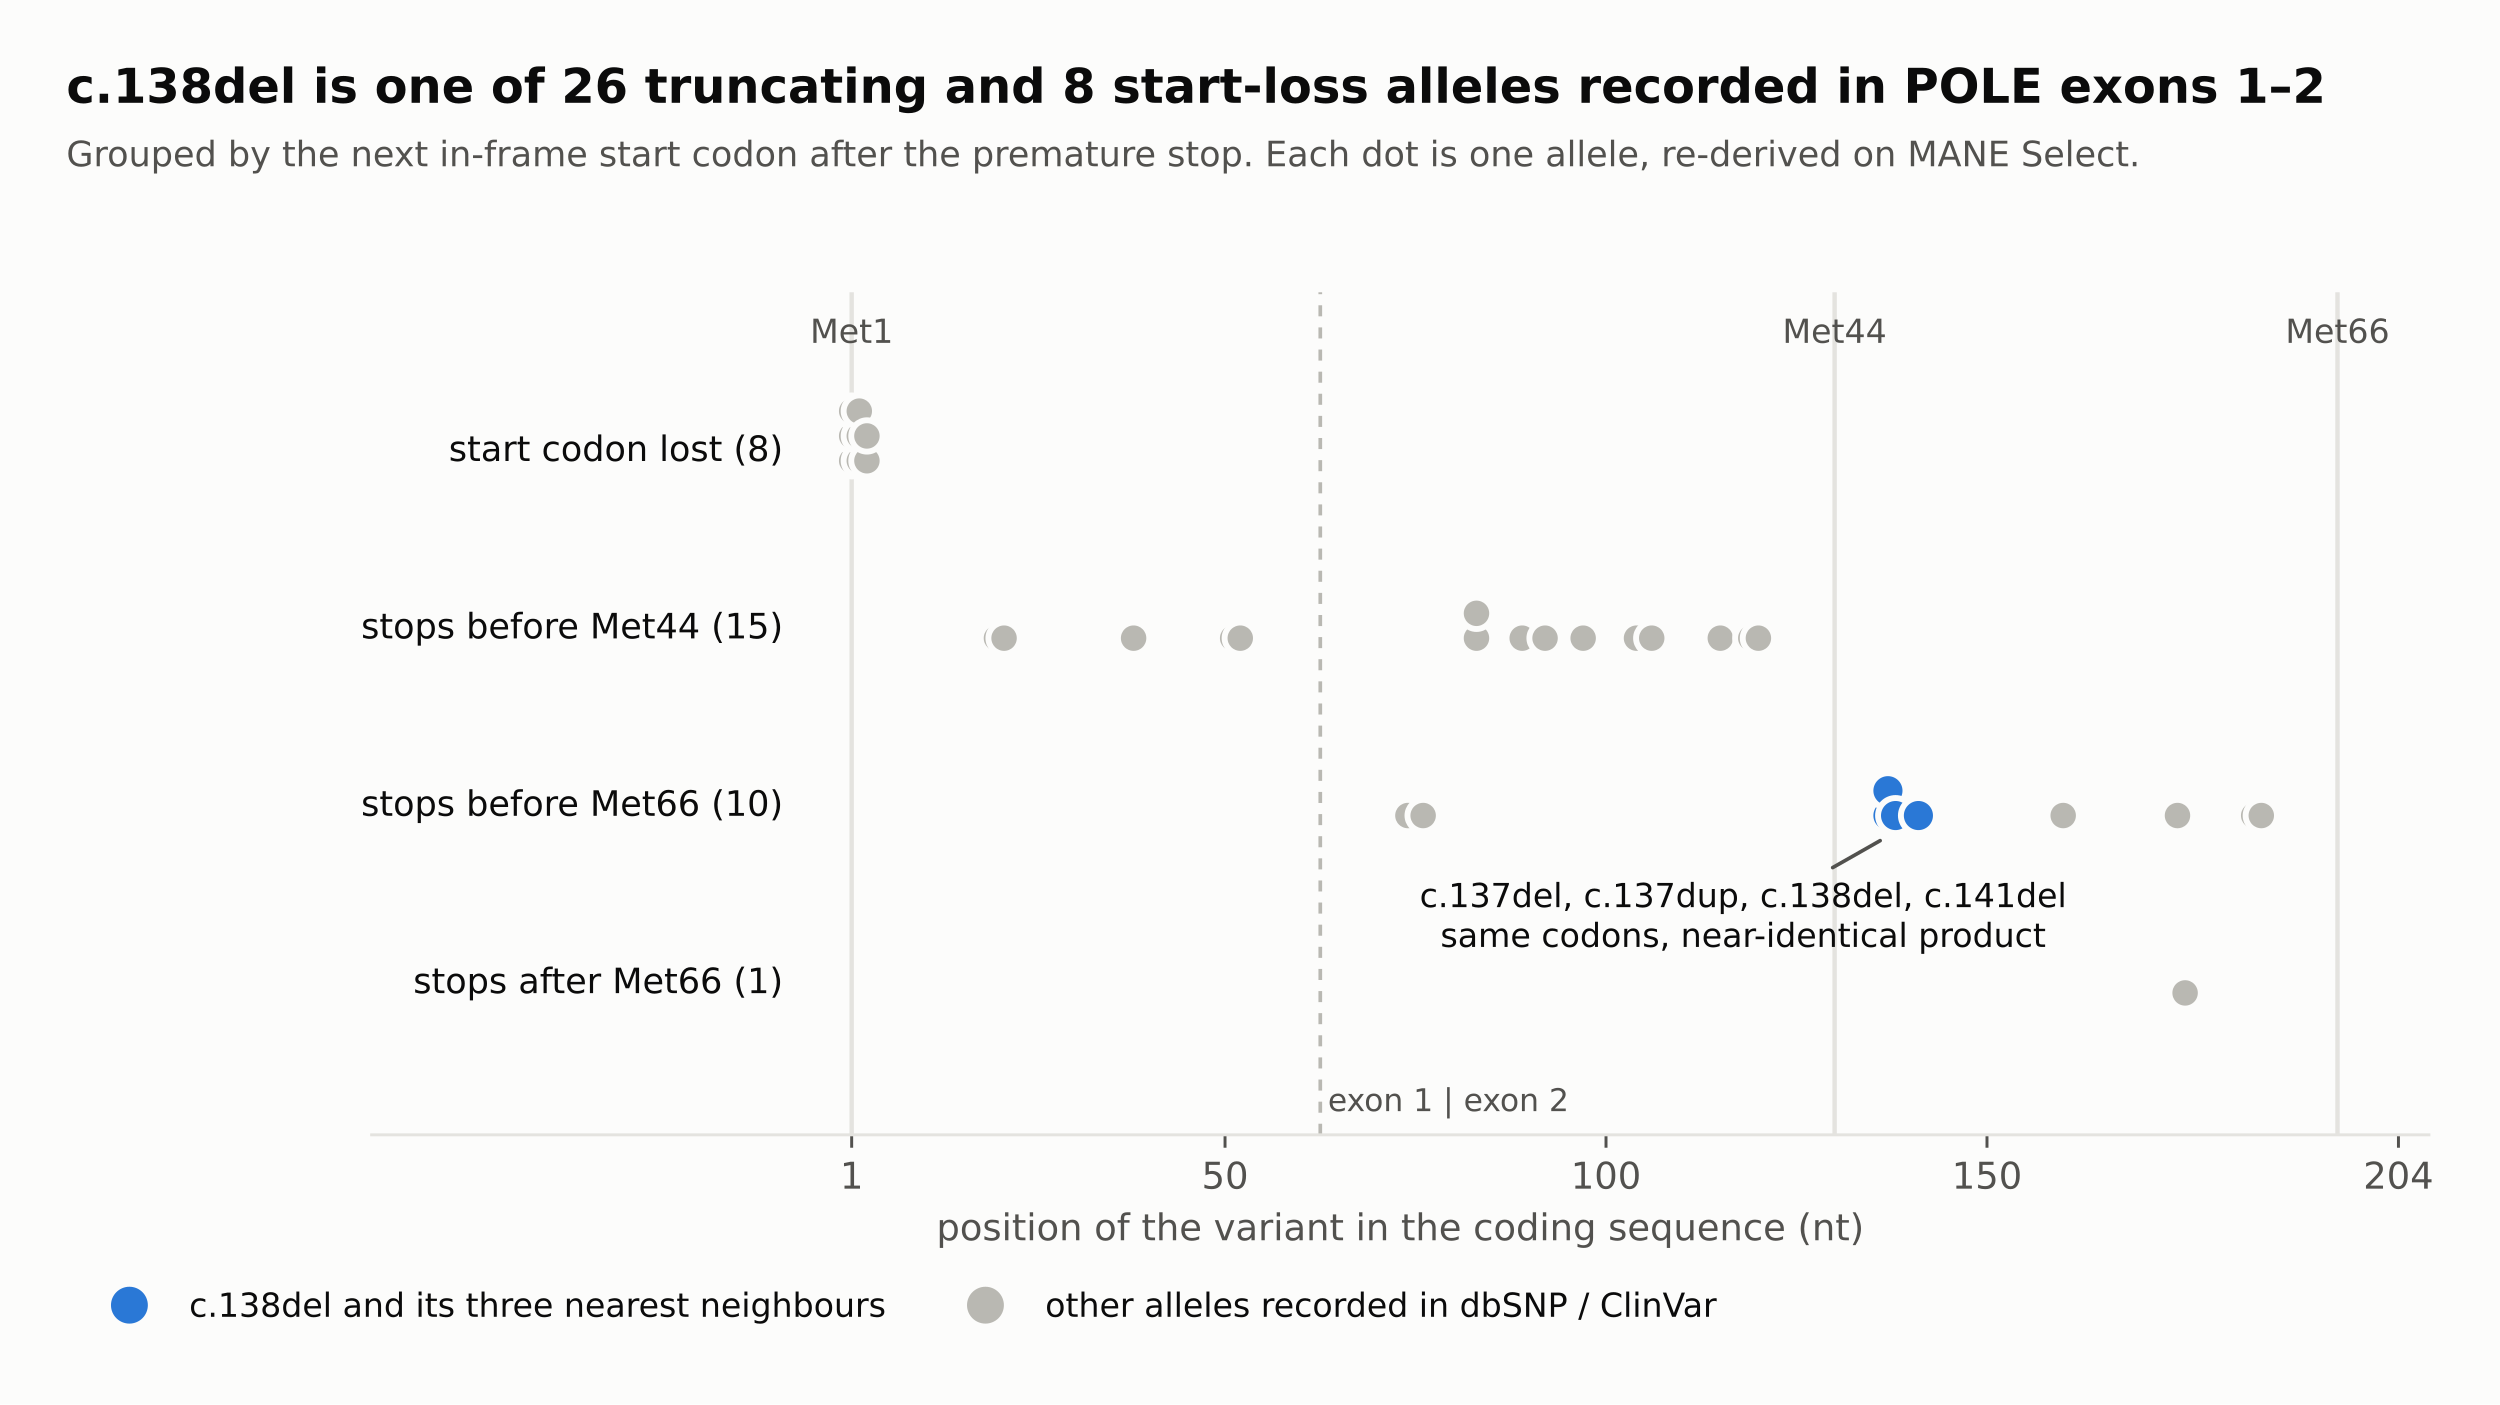
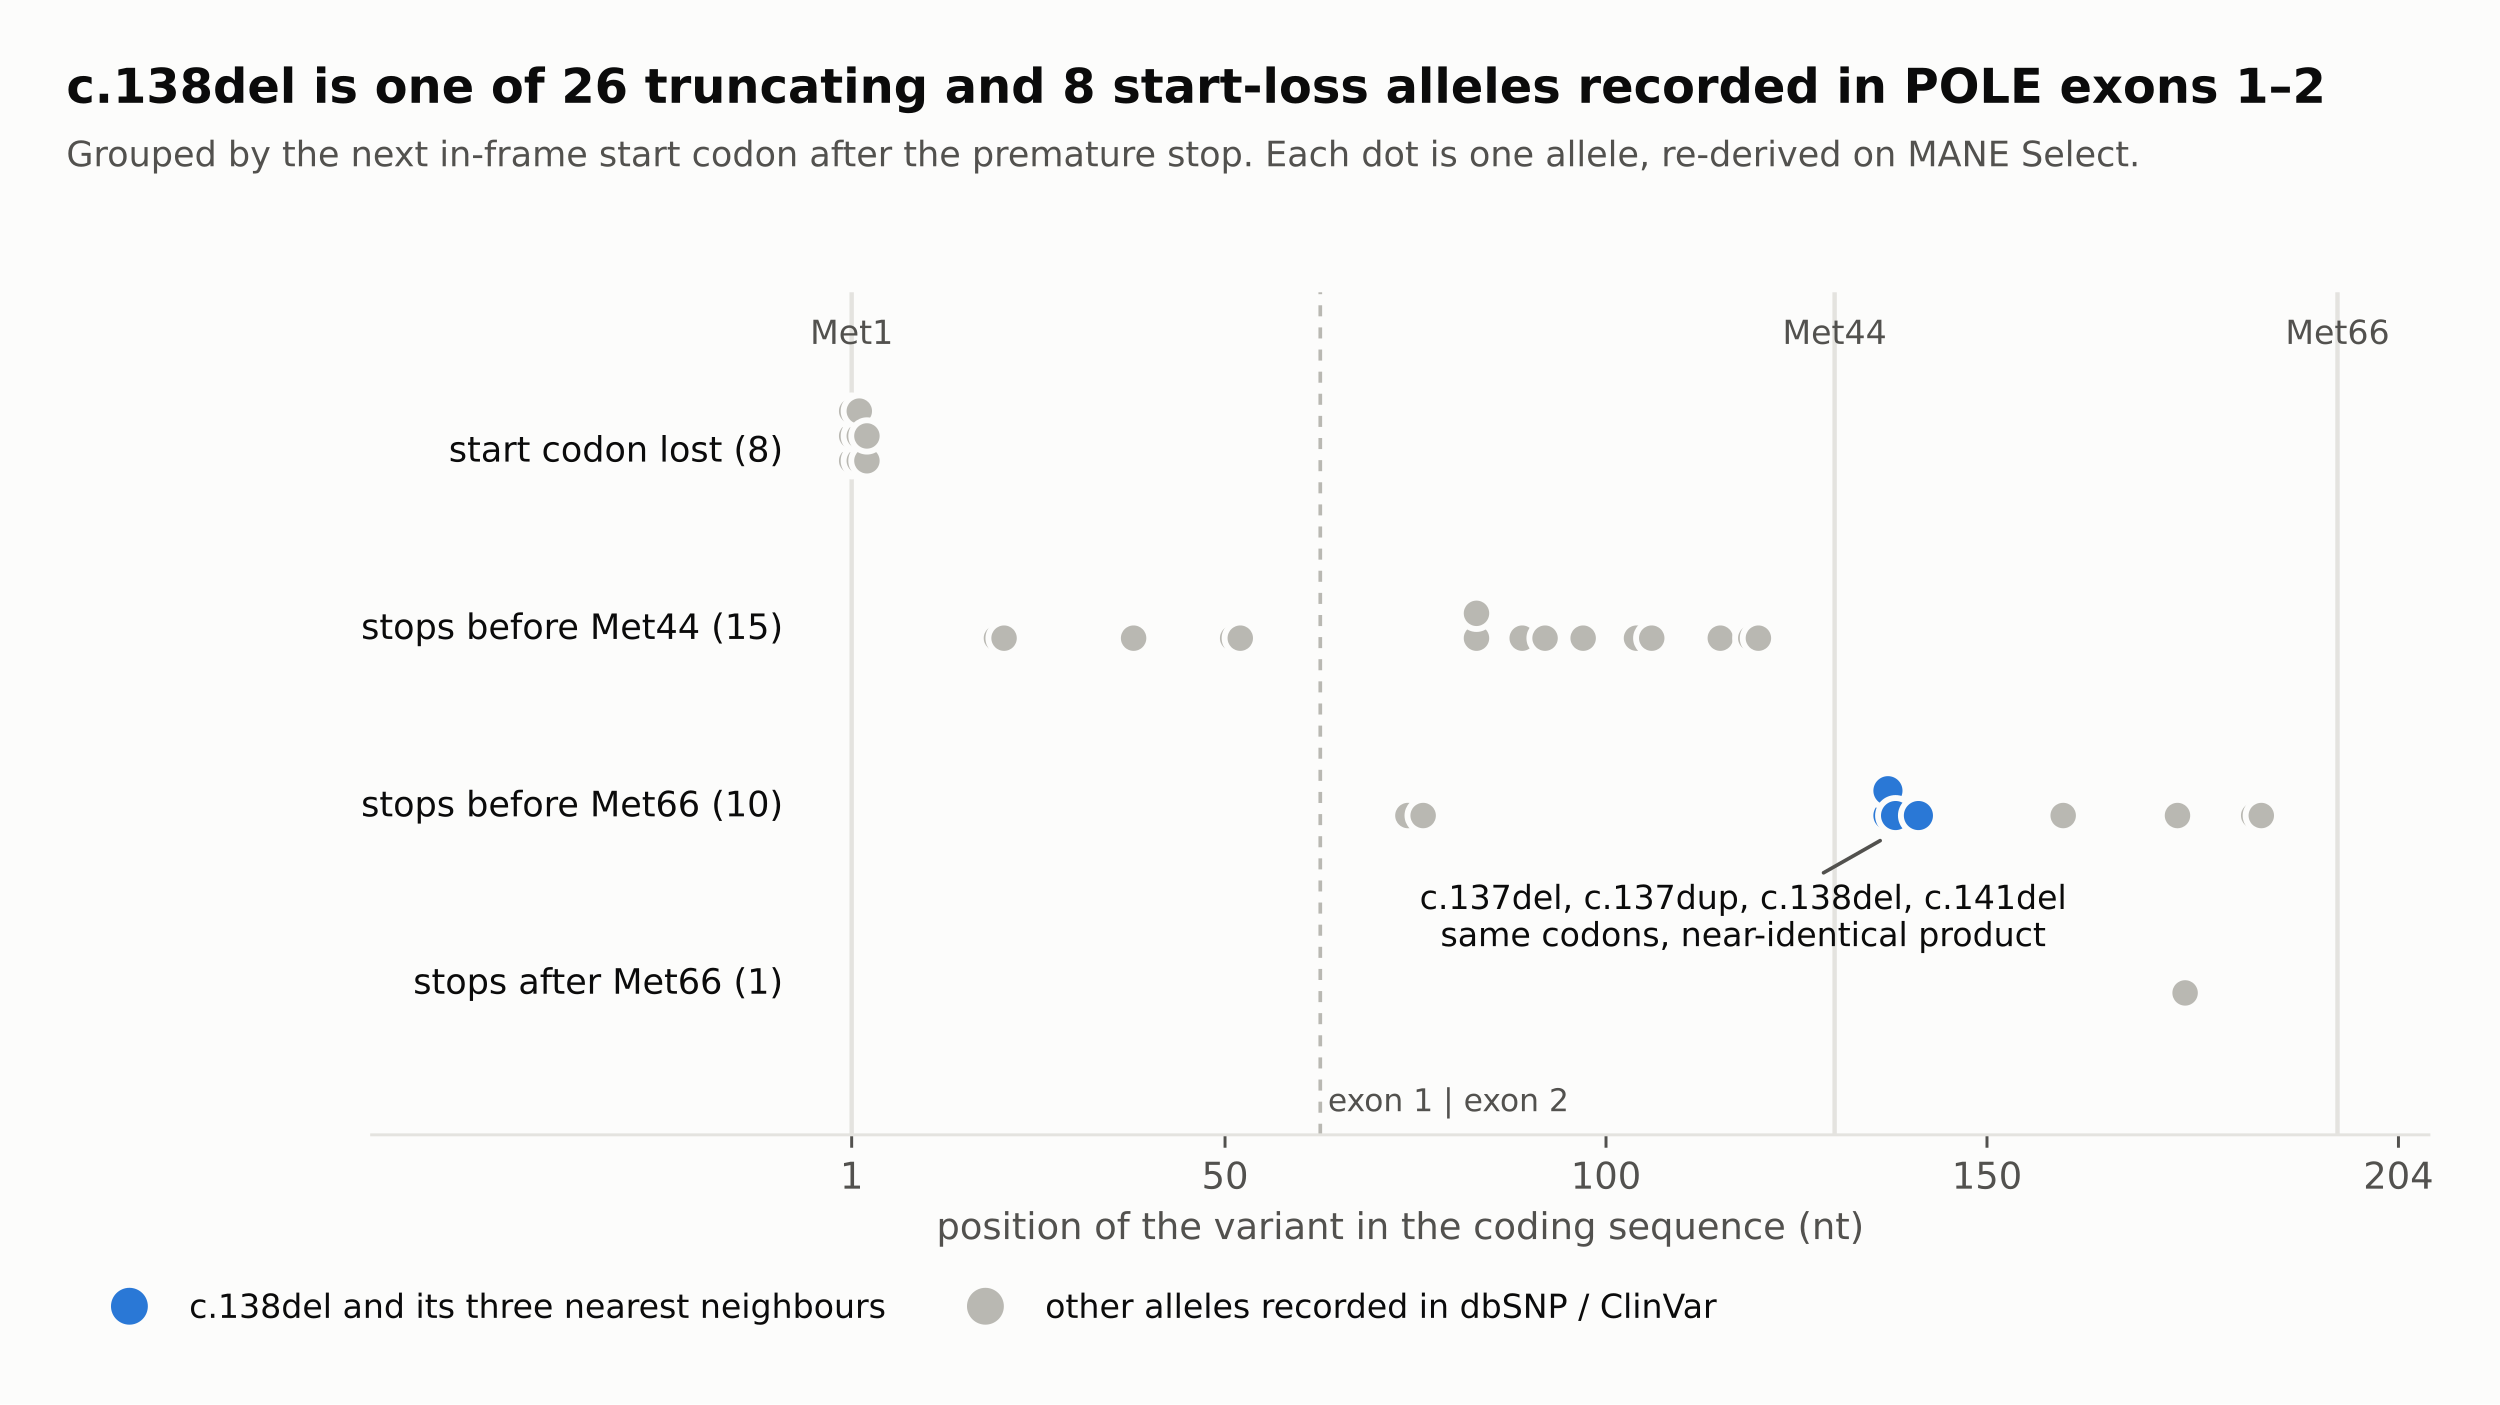
<svg xmlns="http://www.w3.org/2000/svg" xmlns:xlink="http://www.w3.org/1999/xlink" width="678.077pt" height="380.916pt" viewBox="0 0 678.077 380.916" version="1.1">
  <defs>
    <style type="text/css">*{stroke-linejoin: round; stroke-linecap: butt}</style>
  </defs>
  <g id="figure_1">
    <g id="patch_1">
      <path d="M 0 380.916  L 678.077 380.916  L 678.077 0  L 0 0  z " style="fill: #fcfcfb" />
    </g>
    <g id="axes_1">
      <g id="patch_2">
        <path d="M 100.8 307.8  L 658.8 307.8  L 658.8 79.272  L 100.8 79.272  z " style="fill: #fcfcfb" />
      </g>
      <g id="line2d_1">
-         <path d="M 231 307.8  L 231 79.272  " clip-path="url(#p0f7ea3f4c4)" style="fill: none; stroke: #e4e3df; stroke-width: 1.2; stroke-linecap: square" />
+         <path d="M 231 307.8  L 231 79.272  " clip-path="url(#pb5d99cfa9f)" style="fill: none; stroke: #e4e3df; stroke-width: 1.2; stroke-linecap: square" />
      </g>
      <g id="line2d_2">
-         <path d="M 497.6 307.8  L 497.6 79.272  " clip-path="url(#p0f7ea3f4c4)" style="fill: none; stroke: #e4e3df; stroke-width: 1.2; stroke-linecap: square" />
+         <path d="M 497.6 307.8  L 497.6 79.272  " clip-path="url(#pb5d99cfa9f)" style="fill: none; stroke: #e4e3df; stroke-width: 1.2; stroke-linecap: square" />
      </g>
      <g id="line2d_3">
-         <path d="M 634 307.8  L 634 79.272  " clip-path="url(#p0f7ea3f4c4)" style="fill: none; stroke: #e4e3df; stroke-width: 1.2; stroke-linecap: square" />
+         <path d="M 634 307.8  L 634 79.272  " clip-path="url(#pb5d99cfa9f)" style="fill: none; stroke: #e4e3df; stroke-width: 1.2; stroke-linecap: square" />
      </g>
      <g id="line2d_4">
-         <path d="M 358.1 307.8  L 358.1 79.272  " clip-path="url(#p0f7ea3f4c4)" style="fill: none; stroke-dasharray: 3,3; stroke-dashoffset: 0; stroke: #b9b8b2" />
+         <path d="M 358.1 307.8  L 358.1 79.272  " clip-path="url(#pb5d99cfa9f)" style="fill: none; stroke-dasharray: 3,3; stroke-dashoffset: 0; stroke: #b9b8b2" />
      </g>
      <g id="matplotlib.axis_1">
        <g id="xtick_1">
          <g id="line2d_5">
            <defs>
-               <path id="m9f1957b595" d="M 0 0  L 0 3.5  " style="stroke: #52514e; stroke-width: 0.8" />
+               <path id="m948c35794f" d="M 0 0  L 0 3.5  " style="stroke: #52514e; stroke-width: 0.8" />
            </defs>
            <g>
-               <use xlink:href="#m9f1957b595" x="231" y="307.8" style="fill: #52514e; stroke: #52514e; stroke-width: 0.8" />
+               <use xlink:href="#m948c35794f" x="231" y="307.8" style="fill: #52514e; stroke: #52514e; stroke-width: 0.8" />
            </g>
          </g>
          <g id="text_1">
-             <text style="font-size: 10px; font-family: 'DejaVu Sans'; text-anchor: middle; fill: #52514e" x="231" y="322.398" transform="rotate(-0 231 322.3977)">1</text>
+             <text style="font-size: 10px; font-family: 'DejaVu Sans'; text-anchor: middle; fill: #52514e" x="231" y="322.398" transform="rotate(-0 231 322.3984)">1</text>
          </g>
        </g>
        <g id="xtick_2">
          <g id="line2d_6">
            <g>
-               <use xlink:href="#m9f1957b595" x="332.267" y="307.8" style="fill: #52514e; stroke: #52514e; stroke-width: 0.8" />
+               <use xlink:href="#m948c35794f" x="332.267" y="307.8" style="fill: #52514e; stroke: #52514e; stroke-width: 0.8" />
            </g>
          </g>
          <g id="text_2">
-             <text style="font-size: 10px; font-family: 'DejaVu Sans'; text-anchor: middle; fill: #52514e" x="332.267" y="322.398" transform="rotate(-0 332.2667 322.3977)">50</text>
+             <text style="font-size: 10px; font-family: 'DejaVu Sans'; text-anchor: middle; fill: #52514e" x="332.267" y="322.398" transform="rotate(-0 332.2667 322.3984)">50</text>
          </g>
        </g>
        <g id="xtick_3">
          <g id="line2d_7">
            <g>
-               <use xlink:href="#m9f1957b595" x="435.6" y="307.8" style="fill: #52514e; stroke: #52514e; stroke-width: 0.8" />
+               <use xlink:href="#m948c35794f" x="435.6" y="307.8" style="fill: #52514e; stroke: #52514e; stroke-width: 0.8" />
            </g>
          </g>
          <g id="text_3">
-             <text style="font-size: 10px; font-family: 'DejaVu Sans'; text-anchor: middle; fill: #52514e" x="435.6" y="322.398" transform="rotate(-0 435.6 322.3977)">100</text>
+             <text style="font-size: 10px; font-family: 'DejaVu Sans'; text-anchor: middle; fill: #52514e" x="435.6" y="322.398" transform="rotate(-0 435.6 322.3984)">100</text>
          </g>
        </g>
        <g id="xtick_4">
          <g id="line2d_8">
            <g>
-               <use xlink:href="#m9f1957b595" x="538.933" y="307.8" style="fill: #52514e; stroke: #52514e; stroke-width: 0.8" />
+               <use xlink:href="#m948c35794f" x="538.933" y="307.8" style="fill: #52514e; stroke: #52514e; stroke-width: 0.8" />
            </g>
          </g>
          <g id="text_4">
-             <text style="font-size: 10px; font-family: 'DejaVu Sans'; text-anchor: middle; fill: #52514e" x="538.933" y="322.398" transform="rotate(-0 538.9333 322.3977)">150</text>
+             <text style="font-size: 10px; font-family: 'DejaVu Sans'; text-anchor: middle; fill: #52514e" x="538.933" y="322.398" transform="rotate(-0 538.9333 322.3984)">150</text>
          </g>
        </g>
        <g id="xtick_5">
          <g id="line2d_9">
            <g>
-               <use xlink:href="#m9f1957b595" x="650.533" y="307.8" style="fill: #52514e; stroke: #52514e; stroke-width: 0.8" />
+               <use xlink:href="#m948c35794f" x="650.533" y="307.8" style="fill: #52514e; stroke: #52514e; stroke-width: 0.8" />
            </g>
          </g>
          <g id="text_5">
-             <text style="font-size: 10px; font-family: 'DejaVu Sans'; text-anchor: middle; fill: #52514e" x="650.533" y="322.398" transform="rotate(-0 650.5333 322.3977)">204</text>
+             <text style="font-size: 10px; font-family: 'DejaVu Sans'; text-anchor: middle; fill: #52514e" x="650.533" y="322.398" transform="rotate(-0 650.5333 322.3984)">204</text>
          </g>
        </g>
        <g id="text_6">
-           <text style="font-size: 10px; font-family: 'DejaVu Sans'; text-anchor: middle; fill: #52514e" x="379.8" y="336.398" transform="rotate(-0 379.8 336.3984)">position of the variant in the coding sequence (nt)</text>
+           <text style="font-size: 10px; font-family: 'DejaVu Sans'; text-anchor: middle; fill: #52514e" x="379.8" y="336.077" transform="rotate(-0 379.8 336.0766)">position of the variant in the coding sequence (nt)</text>
        </g>
      </g>
      <g id="matplotlib.axis_2" />
      <g id="patch_3">
        <path d="M 100.8 307.8  L 658.8 307.8  " style="fill: none; stroke: #e4e3df; stroke-width: 0.8; stroke-linejoin: miter; stroke-linecap: square" />
      </g>
      <g id="text_7">
-         <text style="font-size: 9px; font-family: 'DejaVu Sans'; text-anchor: middle; fill: #52514e" x="231" y="92.987" transform="rotate(-0 231 92.98657)">Met1</text>
+         <text style="font-size: 9px; font-family: 'DejaVu Sans'; text-anchor: middle; fill: #52514e" x="231" y="93.277" transform="rotate(-0 231 93.27696)">Met1</text>
      </g>
      <g id="text_8">
-         <text style="font-size: 9px; font-family: 'DejaVu Sans'; text-anchor: middle; fill: #52514e" x="497.6" y="92.987" transform="rotate(-0 497.6 92.98657)">Met44</text>
+         <text style="font-size: 9px; font-family: 'DejaVu Sans'; text-anchor: middle; fill: #52514e" x="497.6" y="93.277" transform="rotate(-0 497.6 93.27696)">Met44</text>
      </g>
      <g id="text_9">
-         <text style="font-size: 9px; font-family: 'DejaVu Sans'; text-anchor: middle; fill: #52514e" x="634" y="92.987" transform="rotate(-0 634 92.98657)">Met66</text>
+         <text style="font-size: 9px; font-family: 'DejaVu Sans'; text-anchor: middle; fill: #52514e" x="634" y="93.277" transform="rotate(-0 634 93.27696)">Met66</text>
      </g>
      <g id="line2d_10">
-         <path d="M 231 124.978  " clip-path="url(#p0f7ea3f4c4)" style="fill: none; stroke: #b9b8b2; stroke-width: 1.5; stroke-linecap: square" />
+         <path d="M 231 124.978  " clip-path="url(#pb5d99cfa9f)" style="fill: none; stroke: #b9b8b2; stroke-width: 1.5; stroke-linecap: square" />
        <defs>
-           <path id="m4275f66366" d="M 0 4.25  C 1.127 4.25 2.208 3.802 3.005 3.005  C 3.802 2.208 4.25 1.127 4.25 0  C 4.25 -1.127 3.802 -2.208 3.005 -3.005  C 2.208 -3.802 1.127 -4.25 0 -4.25  C -1.127 -4.25 -2.208 -3.802 -3.005 -3.005  C -3.802 -2.208 -4.25 -1.127 -4.25 0  C -4.25 1.127 -3.802 2.208 -3.005 3.005  C -2.208 3.802 -1.127 4.25 0 4.25  z " style="stroke: #fcfcfb; stroke-width: 1.6" />
+           <path id="m4ffb8455e5" d="M 0 4.25  C 1.127 4.25 2.208 3.802 3.005 3.005  C 3.802 2.208 4.25 1.127 4.25 0  C 4.25 -1.127 3.802 -2.208 3.005 -3.005  C 2.208 -3.802 1.127 -4.25 0 -4.25  C -1.127 -4.25 -2.208 -3.802 -3.005 -3.005  C -3.802 -2.208 -4.25 -1.127 -4.25 0  C -4.25 1.127 -3.802 2.208 -3.005 3.005  C -2.208 3.802 -1.127 4.25 0 4.25  z " style="stroke: #fcfcfb; stroke-width: 1.6" />
        </defs>
-         <g clip-path="url(#p0f7ea3f4c4)">
-           <use xlink:href="#m4275f66366" x="231" y="124.978" style="fill: #b9b8b2; stroke: #fcfcfb; stroke-width: 1.6" />
+         <g clip-path="url(#pb5d99cfa9f)">
+           <use xlink:href="#m4ffb8455e5" x="231" y="124.978" style="fill: #b9b8b2; stroke: #fcfcfb; stroke-width: 1.6" />
        </g>
      </g>
      <g id="line2d_11">
-         <path d="M 231 118.242  " clip-path="url(#p0f7ea3f4c4)" style="fill: none; stroke: #b9b8b2; stroke-width: 1.5; stroke-linecap: square" />
-         <g clip-path="url(#p0f7ea3f4c4)">
-           <use xlink:href="#m4275f66366" x="231" y="118.242" style="fill: #b9b8b2; stroke: #fcfcfb; stroke-width: 1.6" />
+         <path d="M 231 118.242  " clip-path="url(#pb5d99cfa9f)" style="fill: none; stroke: #b9b8b2; stroke-width: 1.5; stroke-linecap: square" />
+         <g clip-path="url(#pb5d99cfa9f)">
+           <use xlink:href="#m4ffb8455e5" x="231" y="118.242" style="fill: #b9b8b2; stroke: #fcfcfb; stroke-width: 1.6" />
        </g>
      </g>
      <g id="line2d_12">
-         <path d="M 231 111.506  " clip-path="url(#p0f7ea3f4c4)" style="fill: none; stroke: #b9b8b2; stroke-width: 1.5; stroke-linecap: square" />
-         <g clip-path="url(#p0f7ea3f4c4)">
-           <use xlink:href="#m4275f66366" x="231" y="111.506" style="fill: #b9b8b2; stroke: #fcfcfb; stroke-width: 1.6" />
+         <path d="M 231 111.506  " clip-path="url(#pb5d99cfa9f)" style="fill: none; stroke: #b9b8b2; stroke-width: 1.5; stroke-linecap: square" />
+         <g clip-path="url(#pb5d99cfa9f)">
+           <use xlink:href="#m4ffb8455e5" x="231" y="111.506" style="fill: #b9b8b2; stroke: #fcfcfb; stroke-width: 1.6" />
        </g>
      </g>
      <g id="line2d_13">
-         <path d="M 233.067 124.978  " clip-path="url(#p0f7ea3f4c4)" style="fill: none; stroke: #b9b8b2; stroke-width: 1.5; stroke-linecap: square" />
-         <g clip-path="url(#p0f7ea3f4c4)">
-           <use xlink:href="#m4275f66366" x="233.067" y="124.978" style="fill: #b9b8b2; stroke: #fcfcfb; stroke-width: 1.6" />
+         <path d="M 233.067 124.978  " clip-path="url(#pb5d99cfa9f)" style="fill: none; stroke: #b9b8b2; stroke-width: 1.5; stroke-linecap: square" />
+         <g clip-path="url(#pb5d99cfa9f)">
+           <use xlink:href="#m4ffb8455e5" x="233.067" y="124.978" style="fill: #b9b8b2; stroke: #fcfcfb; stroke-width: 1.6" />
        </g>
      </g>
      <g id="line2d_14">
-         <path d="M 233.067 118.242  " clip-path="url(#p0f7ea3f4c4)" style="fill: none; stroke: #b9b8b2; stroke-width: 1.5; stroke-linecap: square" />
-         <g clip-path="url(#p0f7ea3f4c4)">
-           <use xlink:href="#m4275f66366" x="233.067" y="118.242" style="fill: #b9b8b2; stroke: #fcfcfb; stroke-width: 1.6" />
+         <path d="M 233.067 118.242  " clip-path="url(#pb5d99cfa9f)" style="fill: none; stroke: #b9b8b2; stroke-width: 1.5; stroke-linecap: square" />
+         <g clip-path="url(#pb5d99cfa9f)">
+           <use xlink:href="#m4ffb8455e5" x="233.067" y="118.242" style="fill: #b9b8b2; stroke: #fcfcfb; stroke-width: 1.6" />
        </g>
      </g>
      <g id="line2d_15">
-         <path d="M 233.067 111.506  " clip-path="url(#p0f7ea3f4c4)" style="fill: none; stroke: #b9b8b2; stroke-width: 1.5; stroke-linecap: square" />
-         <g clip-path="url(#p0f7ea3f4c4)">
-           <use xlink:href="#m4275f66366" x="233.067" y="111.506" style="fill: #b9b8b2; stroke: #fcfcfb; stroke-width: 1.6" />
+         <path d="M 233.067 111.506  " clip-path="url(#pb5d99cfa9f)" style="fill: none; stroke: #b9b8b2; stroke-width: 1.5; stroke-linecap: square" />
+         <g clip-path="url(#pb5d99cfa9f)">
+           <use xlink:href="#m4ffb8455e5" x="233.067" y="111.506" style="fill: #b9b8b2; stroke: #fcfcfb; stroke-width: 1.6" />
        </g>
      </g>
      <g id="line2d_16">
-         <path d="M 235.133 124.978  " clip-path="url(#p0f7ea3f4c4)" style="fill: none; stroke: #b9b8b2; stroke-width: 1.5; stroke-linecap: square" />
-         <g clip-path="url(#p0f7ea3f4c4)">
-           <use xlink:href="#m4275f66366" x="235.133" y="124.978" style="fill: #b9b8b2; stroke: #fcfcfb; stroke-width: 1.6" />
+         <path d="M 235.133 124.978  " clip-path="url(#pb5d99cfa9f)" style="fill: none; stroke: #b9b8b2; stroke-width: 1.5; stroke-linecap: square" />
+         <g clip-path="url(#pb5d99cfa9f)">
+           <use xlink:href="#m4ffb8455e5" x="235.133" y="124.978" style="fill: #b9b8b2; stroke: #fcfcfb; stroke-width: 1.6" />
        </g>
      </g>
      <g id="line2d_17">
-         <path d="M 235.133 118.242  " clip-path="url(#p0f7ea3f4c4)" style="fill: none; stroke: #b9b8b2; stroke-width: 1.5; stroke-linecap: square" />
-         <g clip-path="url(#p0f7ea3f4c4)">
-           <use xlink:href="#m4275f66366" x="235.133" y="118.242" style="fill: #b9b8b2; stroke: #fcfcfb; stroke-width: 1.6" />
+         <path d="M 235.133 118.242  " clip-path="url(#pb5d99cfa9f)" style="fill: none; stroke: #b9b8b2; stroke-width: 1.5; stroke-linecap: square" />
+         <g clip-path="url(#pb5d99cfa9f)">
+           <use xlink:href="#m4ffb8455e5" x="235.133" y="118.242" style="fill: #b9b8b2; stroke: #fcfcfb; stroke-width: 1.6" />
        </g>
      </g>
      <g id="text_10">
-         <text style="font-size: 9.5px; font-family: 'DejaVu Sans'; text-anchor: end; fill: #0b0b0b" x="212.4" y="125.04" transform="rotate(-0 212.4 125.0402)">start codon lost  (8)</text>
+         <text style="font-size: 9.5px; font-family: 'DejaVu Sans'; text-anchor: end; fill: #0b0b0b" x="212.4" y="125.193" transform="rotate(-0 212.4 125.1934)">start codon lost  (8)</text>
      </g>
      <g id="line2d_18">
-         <path d="M 270.267 173.089  " clip-path="url(#p0f7ea3f4c4)" style="fill: none; stroke: #b9b8b2; stroke-width: 1.5; stroke-linecap: square" />
-         <g clip-path="url(#p0f7ea3f4c4)">
-           <use xlink:href="#m4275f66366" x="270.267" y="173.089" style="fill: #b9b8b2; stroke: #fcfcfb; stroke-width: 1.6" />
+         <path d="M 270.267 173.089  " clip-path="url(#pb5d99cfa9f)" style="fill: none; stroke: #b9b8b2; stroke-width: 1.5; stroke-linecap: square" />
+         <g clip-path="url(#pb5d99cfa9f)">
+           <use xlink:href="#m4ffb8455e5" x="270.267" y="173.089" style="fill: #b9b8b2; stroke: #fcfcfb; stroke-width: 1.6" />
        </g>
      </g>
      <g id="line2d_19">
-         <path d="M 272.333 173.089  " clip-path="url(#p0f7ea3f4c4)" style="fill: none; stroke: #b9b8b2; stroke-width: 1.5; stroke-linecap: square" />
-         <g clip-path="url(#p0f7ea3f4c4)">
-           <use xlink:href="#m4275f66366" x="272.333" y="173.089" style="fill: #b9b8b2; stroke: #fcfcfb; stroke-width: 1.6" />
+         <path d="M 272.333 173.089  " clip-path="url(#pb5d99cfa9f)" style="fill: none; stroke: #b9b8b2; stroke-width: 1.5; stroke-linecap: square" />
+         <g clip-path="url(#pb5d99cfa9f)">
+           <use xlink:href="#m4ffb8455e5" x="272.333" y="173.089" style="fill: #b9b8b2; stroke: #fcfcfb; stroke-width: 1.6" />
        </g>
      </g>
      <g id="line2d_20">
-         <path d="M 307.467 173.089  " clip-path="url(#p0f7ea3f4c4)" style="fill: none; stroke: #b9b8b2; stroke-width: 1.5; stroke-linecap: square" />
-         <g clip-path="url(#p0f7ea3f4c4)">
-           <use xlink:href="#m4275f66366" x="307.467" y="173.089" style="fill: #b9b8b2; stroke: #fcfcfb; stroke-width: 1.6" />
+         <path d="M 307.467 173.089  " clip-path="url(#pb5d99cfa9f)" style="fill: none; stroke: #b9b8b2; stroke-width: 1.5; stroke-linecap: square" />
+         <g clip-path="url(#pb5d99cfa9f)">
+           <use xlink:href="#m4ffb8455e5" x="307.467" y="173.089" style="fill: #b9b8b2; stroke: #fcfcfb; stroke-width: 1.6" />
        </g>
      </g>
      <g id="line2d_21">
-         <path d="M 334.333 173.089  " clip-path="url(#p0f7ea3f4c4)" style="fill: none; stroke: #b9b8b2; stroke-width: 1.5; stroke-linecap: square" />
-         <g clip-path="url(#p0f7ea3f4c4)">
-           <use xlink:href="#m4275f66366" x="334.333" y="173.089" style="fill: #b9b8b2; stroke: #fcfcfb; stroke-width: 1.6" />
+         <path d="M 334.333 173.089  " clip-path="url(#pb5d99cfa9f)" style="fill: none; stroke: #b9b8b2; stroke-width: 1.5; stroke-linecap: square" />
+         <g clip-path="url(#pb5d99cfa9f)">
+           <use xlink:href="#m4ffb8455e5" x="334.333" y="173.089" style="fill: #b9b8b2; stroke: #fcfcfb; stroke-width: 1.6" />
        </g>
      </g>
      <g id="line2d_22">
-         <path d="M 336.4 173.089  " clip-path="url(#p0f7ea3f4c4)" style="fill: none; stroke: #b9b8b2; stroke-width: 1.5; stroke-linecap: square" />
-         <g clip-path="url(#p0f7ea3f4c4)">
-           <use xlink:href="#m4275f66366" x="336.4" y="173.089" style="fill: #b9b8b2; stroke: #fcfcfb; stroke-width: 1.6" />
+         <path d="M 336.4 173.089  " clip-path="url(#pb5d99cfa9f)" style="fill: none; stroke: #b9b8b2; stroke-width: 1.5; stroke-linecap: square" />
+         <g clip-path="url(#pb5d99cfa9f)">
+           <use xlink:href="#m4ffb8455e5" x="336.4" y="173.089" style="fill: #b9b8b2; stroke: #fcfcfb; stroke-width: 1.6" />
        </g>
      </g>
      <g id="line2d_23">
-         <path d="M 400.467 173.089  " clip-path="url(#p0f7ea3f4c4)" style="fill: none; stroke: #b9b8b2; stroke-width: 1.5; stroke-linecap: square" />
-         <g clip-path="url(#p0f7ea3f4c4)">
-           <use xlink:href="#m4275f66366" x="400.467" y="173.089" style="fill: #b9b8b2; stroke: #fcfcfb; stroke-width: 1.6" />
+         <path d="M 400.467 173.089  " clip-path="url(#pb5d99cfa9f)" style="fill: none; stroke: #b9b8b2; stroke-width: 1.5; stroke-linecap: square" />
+         <g clip-path="url(#pb5d99cfa9f)">
+           <use xlink:href="#m4ffb8455e5" x="400.467" y="173.089" style="fill: #b9b8b2; stroke: #fcfcfb; stroke-width: 1.6" />
        </g>
      </g>
      <g id="line2d_24">
-         <path d="M 400.467 166.353  " clip-path="url(#p0f7ea3f4c4)" style="fill: none; stroke: #b9b8b2; stroke-width: 1.5; stroke-linecap: square" />
-         <g clip-path="url(#p0f7ea3f4c4)">
-           <use xlink:href="#m4275f66366" x="400.467" y="166.353" style="fill: #b9b8b2; stroke: #fcfcfb; stroke-width: 1.6" />
+         <path d="M 400.467 166.353  " clip-path="url(#pb5d99cfa9f)" style="fill: none; stroke: #b9b8b2; stroke-width: 1.5; stroke-linecap: square" />
+         <g clip-path="url(#pb5d99cfa9f)">
+           <use xlink:href="#m4ffb8455e5" x="400.467" y="166.353" style="fill: #b9b8b2; stroke: #fcfcfb; stroke-width: 1.6" />
        </g>
      </g>
      <g id="line2d_25">
-         <path d="M 412.867 173.089  " clip-path="url(#p0f7ea3f4c4)" style="fill: none; stroke: #b9b8b2; stroke-width: 1.5; stroke-linecap: square" />
-         <g clip-path="url(#p0f7ea3f4c4)">
-           <use xlink:href="#m4275f66366" x="412.867" y="173.089" style="fill: #b9b8b2; stroke: #fcfcfb; stroke-width: 1.6" />
+         <path d="M 412.867 173.089  " clip-path="url(#pb5d99cfa9f)" style="fill: none; stroke: #b9b8b2; stroke-width: 1.5; stroke-linecap: square" />
+         <g clip-path="url(#pb5d99cfa9f)">
+           <use xlink:href="#m4ffb8455e5" x="412.867" y="173.089" style="fill: #b9b8b2; stroke: #fcfcfb; stroke-width: 1.6" />
        </g>
      </g>
      <g id="line2d_26">
-         <path d="M 419.067 173.089  " clip-path="url(#p0f7ea3f4c4)" style="fill: none; stroke: #b9b8b2; stroke-width: 1.5; stroke-linecap: square" />
-         <g clip-path="url(#p0f7ea3f4c4)">
-           <use xlink:href="#m4275f66366" x="419.067" y="173.089" style="fill: #b9b8b2; stroke: #fcfcfb; stroke-width: 1.6" />
+         <path d="M 419.067 173.089  " clip-path="url(#pb5d99cfa9f)" style="fill: none; stroke: #b9b8b2; stroke-width: 1.5; stroke-linecap: square" />
+         <g clip-path="url(#pb5d99cfa9f)">
+           <use xlink:href="#m4ffb8455e5" x="419.067" y="173.089" style="fill: #b9b8b2; stroke: #fcfcfb; stroke-width: 1.6" />
        </g>
      </g>
      <g id="line2d_27">
-         <path d="M 429.4 173.089  " clip-path="url(#p0f7ea3f4c4)" style="fill: none; stroke: #b9b8b2; stroke-width: 1.5; stroke-linecap: square" />
-         <g clip-path="url(#p0f7ea3f4c4)">
-           <use xlink:href="#m4275f66366" x="429.4" y="173.089" style="fill: #b9b8b2; stroke: #fcfcfb; stroke-width: 1.6" />
+         <path d="M 429.4 173.089  " clip-path="url(#pb5d99cfa9f)" style="fill: none; stroke: #b9b8b2; stroke-width: 1.5; stroke-linecap: square" />
+         <g clip-path="url(#pb5d99cfa9f)">
+           <use xlink:href="#m4ffb8455e5" x="429.4" y="173.089" style="fill: #b9b8b2; stroke: #fcfcfb; stroke-width: 1.6" />
        </g>
      </g>
      <g id="line2d_28">
-         <path d="M 443.867 173.089  " clip-path="url(#p0f7ea3f4c4)" style="fill: none; stroke: #b9b8b2; stroke-width: 1.5; stroke-linecap: square" />
-         <g clip-path="url(#p0f7ea3f4c4)">
-           <use xlink:href="#m4275f66366" x="443.867" y="173.089" style="fill: #b9b8b2; stroke: #fcfcfb; stroke-width: 1.6" />
+         <path d="M 443.867 173.089  " clip-path="url(#pb5d99cfa9f)" style="fill: none; stroke: #b9b8b2; stroke-width: 1.5; stroke-linecap: square" />
+         <g clip-path="url(#pb5d99cfa9f)">
+           <use xlink:href="#m4ffb8455e5" x="443.867" y="173.089" style="fill: #b9b8b2; stroke: #fcfcfb; stroke-width: 1.6" />
        </g>
      </g>
      <g id="line2d_29">
-         <path d="M 448 173.089  " clip-path="url(#p0f7ea3f4c4)" style="fill: none; stroke: #b9b8b2; stroke-width: 1.5; stroke-linecap: square" />
-         <g clip-path="url(#p0f7ea3f4c4)">
-           <use xlink:href="#m4275f66366" x="448" y="173.089" style="fill: #b9b8b2; stroke: #fcfcfb; stroke-width: 1.6" />
+         <path d="M 448 173.089  " clip-path="url(#pb5d99cfa9f)" style="fill: none; stroke: #b9b8b2; stroke-width: 1.5; stroke-linecap: square" />
+         <g clip-path="url(#pb5d99cfa9f)">
+           <use xlink:href="#m4ffb8455e5" x="448" y="173.089" style="fill: #b9b8b2; stroke: #fcfcfb; stroke-width: 1.6" />
        </g>
      </g>
      <g id="line2d_30">
-         <path d="M 466.6 173.089  " clip-path="url(#p0f7ea3f4c4)" style="fill: none; stroke: #b9b8b2; stroke-width: 1.5; stroke-linecap: square" />
-         <g clip-path="url(#p0f7ea3f4c4)">
-           <use xlink:href="#m4275f66366" x="466.6" y="173.089" style="fill: #b9b8b2; stroke: #fcfcfb; stroke-width: 1.6" />
+         <path d="M 466.6 173.089  " clip-path="url(#pb5d99cfa9f)" style="fill: none; stroke: #b9b8b2; stroke-width: 1.5; stroke-linecap: square" />
+         <g clip-path="url(#pb5d99cfa9f)">
+           <use xlink:href="#m4ffb8455e5" x="466.6" y="173.089" style="fill: #b9b8b2; stroke: #fcfcfb; stroke-width: 1.6" />
        </g>
      </g>
      <g id="line2d_31">
-         <path d="M 474.867 173.089  " clip-path="url(#p0f7ea3f4c4)" style="fill: none; stroke: #b9b8b2; stroke-width: 1.5; stroke-linecap: square" />
-         <g clip-path="url(#p0f7ea3f4c4)">
-           <use xlink:href="#m4275f66366" x="474.867" y="173.089" style="fill: #b9b8b2; stroke: #fcfcfb; stroke-width: 1.6" />
+         <path d="M 474.867 173.089  " clip-path="url(#pb5d99cfa9f)" style="fill: none; stroke: #b9b8b2; stroke-width: 1.5; stroke-linecap: square" />
+         <g clip-path="url(#pb5d99cfa9f)">
+           <use xlink:href="#m4ffb8455e5" x="474.867" y="173.089" style="fill: #b9b8b2; stroke: #fcfcfb; stroke-width: 1.6" />
        </g>
      </g>
      <g id="line2d_32">
-         <path d="M 476.933 173.089  " clip-path="url(#p0f7ea3f4c4)" style="fill: none; stroke: #b9b8b2; stroke-width: 1.5; stroke-linecap: square" />
-         <g clip-path="url(#p0f7ea3f4c4)">
-           <use xlink:href="#m4275f66366" x="476.933" y="173.089" style="fill: #b9b8b2; stroke: #fcfcfb; stroke-width: 1.6" />
+         <path d="M 476.933 173.089  " clip-path="url(#pb5d99cfa9f)" style="fill: none; stroke: #b9b8b2; stroke-width: 1.5; stroke-linecap: square" />
+         <g clip-path="url(#pb5d99cfa9f)">
+           <use xlink:href="#m4ffb8455e5" x="476.933" y="173.089" style="fill: #b9b8b2; stroke: #fcfcfb; stroke-width: 1.6" />
        </g>
      </g>
      <g id="text_11">
-         <text style="font-size: 9.5px; font-family: 'DejaVu Sans'; text-anchor: end; fill: #0b0b0b" x="212.4" y="173.151" transform="rotate(-0 212.4 173.1513)">stops before Met44  (15)</text>
+         <text style="font-size: 9.5px; font-family: 'DejaVu Sans'; text-anchor: end; fill: #0b0b0b" x="212.4" y="173.305" transform="rotate(-0 212.4 173.3046)">stops before Met44  (15)</text>
      </g>
      <g id="line2d_33">
-         <path d="M 381.867 221.2  " clip-path="url(#p0f7ea3f4c4)" style="fill: none; stroke: #b9b8b2; stroke-width: 1.5; stroke-linecap: square" />
-         <g clip-path="url(#p0f7ea3f4c4)">
-           <use xlink:href="#m4275f66366" x="381.867" y="221.2" style="fill: #b9b8b2; stroke: #fcfcfb; stroke-width: 1.6" />
+         <path d="M 381.867 221.2  " clip-path="url(#pb5d99cfa9f)" style="fill: none; stroke: #b9b8b2; stroke-width: 1.5; stroke-linecap: square" />
+         <g clip-path="url(#pb5d99cfa9f)">
+           <use xlink:href="#m4ffb8455e5" x="381.867" y="221.2" style="fill: #b9b8b2; stroke: #fcfcfb; stroke-width: 1.6" />
        </g>
      </g>
      <g id="line2d_34">
-         <path d="M 386 221.2  " clip-path="url(#p0f7ea3f4c4)" style="fill: none; stroke: #b9b8b2; stroke-width: 1.5; stroke-linecap: square" />
-         <g clip-path="url(#p0f7ea3f4c4)">
-           <use xlink:href="#m4275f66366" x="386" y="221.2" style="fill: #b9b8b2; stroke: #fcfcfb; stroke-width: 1.6" />
+         <path d="M 386 221.2  " clip-path="url(#pb5d99cfa9f)" style="fill: none; stroke: #b9b8b2; stroke-width: 1.5; stroke-linecap: square" />
+         <g clip-path="url(#pb5d99cfa9f)">
+           <use xlink:href="#m4ffb8455e5" x="386" y="221.2" style="fill: #b9b8b2; stroke: #fcfcfb; stroke-width: 1.6" />
        </g>
      </g>
      <g id="line2d_35">
-         <path d="M 559.6 221.2  " clip-path="url(#p0f7ea3f4c4)" style="fill: none; stroke: #b9b8b2; stroke-width: 1.5; stroke-linecap: square" />
-         <g clip-path="url(#p0f7ea3f4c4)">
-           <use xlink:href="#m4275f66366" x="559.6" y="221.2" style="fill: #b9b8b2; stroke: #fcfcfb; stroke-width: 1.6" />
+         <path d="M 559.6 221.2  " clip-path="url(#pb5d99cfa9f)" style="fill: none; stroke: #b9b8b2; stroke-width: 1.5; stroke-linecap: square" />
+         <g clip-path="url(#pb5d99cfa9f)">
+           <use xlink:href="#m4ffb8455e5" x="559.6" y="221.2" style="fill: #b9b8b2; stroke: #fcfcfb; stroke-width: 1.6" />
        </g>
      </g>
      <g id="line2d_36">
-         <path d="M 590.6 221.2  " clip-path="url(#p0f7ea3f4c4)" style="fill: none; stroke: #b9b8b2; stroke-width: 1.5; stroke-linecap: square" />
-         <g clip-path="url(#p0f7ea3f4c4)">
-           <use xlink:href="#m4275f66366" x="590.6" y="221.2" style="fill: #b9b8b2; stroke: #fcfcfb; stroke-width: 1.6" />
+         <path d="M 590.6 221.2  " clip-path="url(#pb5d99cfa9f)" style="fill: none; stroke: #b9b8b2; stroke-width: 1.5; stroke-linecap: square" />
+         <g clip-path="url(#pb5d99cfa9f)">
+           <use xlink:href="#m4ffb8455e5" x="590.6" y="221.2" style="fill: #b9b8b2; stroke: #fcfcfb; stroke-width: 1.6" />
        </g>
      </g>
      <g id="line2d_37">
-         <path d="M 611.267 221.2  " clip-path="url(#p0f7ea3f4c4)" style="fill: none; stroke: #b9b8b2; stroke-width: 1.5; stroke-linecap: square" />
-         <g clip-path="url(#p0f7ea3f4c4)">
-           <use xlink:href="#m4275f66366" x="611.267" y="221.2" style="fill: #b9b8b2; stroke: #fcfcfb; stroke-width: 1.6" />
+         <path d="M 611.267 221.2  " clip-path="url(#pb5d99cfa9f)" style="fill: none; stroke: #b9b8b2; stroke-width: 1.5; stroke-linecap: square" />
+         <g clip-path="url(#pb5d99cfa9f)">
+           <use xlink:href="#m4ffb8455e5" x="611.267" y="221.2" style="fill: #b9b8b2; stroke: #fcfcfb; stroke-width: 1.6" />
        </g>
      </g>
      <g id="line2d_38">
-         <path d="M 613.333 221.2  " clip-path="url(#p0f7ea3f4c4)" style="fill: none; stroke: #b9b8b2; stroke-width: 1.5; stroke-linecap: square" />
-         <g clip-path="url(#p0f7ea3f4c4)">
-           <use xlink:href="#m4275f66366" x="613.333" y="221.2" style="fill: #b9b8b2; stroke: #fcfcfb; stroke-width: 1.6" />
+         <path d="M 613.333 221.2  " clip-path="url(#pb5d99cfa9f)" style="fill: none; stroke: #b9b8b2; stroke-width: 1.5; stroke-linecap: square" />
+         <g clip-path="url(#pb5d99cfa9f)">
+           <use xlink:href="#m4ffb8455e5" x="613.333" y="221.2" style="fill: #b9b8b2; stroke: #fcfcfb; stroke-width: 1.6" />
        </g>
      </g>
      <g id="text_12">
-         <text style="font-size: 9.5px; font-family: 'DejaVu Sans'; text-anchor: end; fill: #0b0b0b" x="212.4" y="221.263" transform="rotate(-0 212.4 221.2625)">stops before Met66  (10)</text>
+         <text style="font-size: 9.5px; font-family: 'DejaVu Sans'; text-anchor: end; fill: #0b0b0b" x="212.4" y="221.416" transform="rotate(-0 212.4 221.4158)">stops before Met66  (10)</text>
      </g>
      <g id="line2d_39">
-         <path d="M 592.667 269.311  " clip-path="url(#p0f7ea3f4c4)" style="fill: none; stroke: #b9b8b2; stroke-width: 1.5; stroke-linecap: square" />
-         <g clip-path="url(#p0f7ea3f4c4)">
-           <use xlink:href="#m4275f66366" x="592.667" y="269.311" style="fill: #b9b8b2; stroke: #fcfcfb; stroke-width: 1.6" />
+         <path d="M 592.667 269.311  " clip-path="url(#pb5d99cfa9f)" style="fill: none; stroke: #b9b8b2; stroke-width: 1.5; stroke-linecap: square" />
+         <g clip-path="url(#pb5d99cfa9f)">
+           <use xlink:href="#m4ffb8455e5" x="592.667" y="269.311" style="fill: #b9b8b2; stroke: #fcfcfb; stroke-width: 1.6" />
        </g>
      </g>
      <g id="text_13">
-         <text style="font-size: 9.5px; font-family: 'DejaVu Sans'; text-anchor: end; fill: #0b0b0b" x="212.4" y="269.374" transform="rotate(-0 212.4 269.3737)">stops after Met66  (1)</text>
+         <text style="font-size: 9.5px; font-family: 'DejaVu Sans'; text-anchor: end; fill: #0b0b0b" x="212.4" y="269.527" transform="rotate(-0 212.4 269.5269)">stops after Met66  (1)</text>
      </g>
      <g id="patch_4">
-         <path d="M 497.086 235.315  Q 503.518 231.663 509.951 228.01  " style="fill: none; stroke: #52514e; stroke-linecap: round" />
+         <path d="M 494.608 236.722  Q 502.279 232.367 509.949 228.011  " style="fill: none; stroke: #52514e; stroke-linecap: round" />
      </g>
      <g id="text_14">
-         <text style="font-size: 9px; font-family: 'DejaVu Sans'; fill: #0b0b0b" transform="translate(385.0507 246.0414)">c.137del, c.137dup, c.138del, c.141del</text>
-         <text style="font-size: 9px; font-family: 'DejaVu Sans'; fill: #0b0b0b" transform="translate(390.6947 256.8439)">same codons, near-identical product</text>
+         <text style="font-size: 9px; font-family: 'DejaVu Sans'; fill: #0b0b0b" transform="translate(385.0507 246.5488)">c.137del, c.137dup, c.138del, c.141del</text>
+         <text style="font-size: 9px; font-family: 'DejaVu Sans'; fill: #0b0b0b" transform="translate(390.6961 256.6268)">same codons, near-identical product</text>
      </g>
      <g id="text_15">
-         <text style="font-size: 8.5px; font-family: 'DejaVu Sans'; text-anchor: start; fill: #52514e" x="360.167" y="301.367" transform="rotate(-0 360.1667 301.3669)">exon 1 | exon 2</text>
+         <text style="font-size: 8.5px; font-family: 'DejaVu Sans'; text-anchor: start; fill: #52514e" x="360.167" y="301.386" transform="rotate(-0 360.1667 301.3859)">exon 1 | exon 2</text>
      </g>
      <g id="line2d_40">
-         <path d="M 512.067 221.2  " clip-path="url(#p0f7ea3f4c4)" style="fill: none; stroke: #2a78d6; stroke-width: 1.5; stroke-linecap: square" />
+         <path d="M 512.067 221.2  " clip-path="url(#pb5d99cfa9f)" style="fill: none; stroke: #2a78d6; stroke-width: 1.5; stroke-linecap: square" />
        <defs>
-           <path id="m2da5ffa14d" d="M 0 4.75  C 1.26 4.75 2.468 4.25 3.359 3.359  C 4.25 2.468 4.75 1.26 4.75 0  C 4.75 -1.26 4.25 -2.468 3.359 -3.359  C 2.468 -4.25 1.26 -4.75 0 -4.75  C -1.26 -4.75 -2.468 -4.25 -3.359 -3.359  C -4.25 -2.468 -4.75 -1.26 -4.75 0  C -4.75 1.26 -4.25 2.468 -3.359 3.359  C -2.468 4.25 -1.26 4.75 0 4.75  z " style="stroke: #fcfcfb; stroke-width: 1.6" />
+           <path id="m4dcc1d53a4" d="M 0 4.75  C 1.26 4.75 2.468 4.25 3.359 3.359  C 4.25 2.468 4.75 1.26 4.75 0  C 4.75 -1.26 4.25 -2.468 3.359 -3.359  C 2.468 -4.25 1.26 -4.75 0 -4.75  C -1.26 -4.75 -2.468 -4.25 -3.359 -3.359  C -4.25 -2.468 -4.75 -1.26 -4.75 0  C -4.75 1.26 -4.25 2.468 -3.359 3.359  C -2.468 4.25 -1.26 4.75 0 4.75  z " style="stroke: #fcfcfb; stroke-width: 1.6" />
        </defs>
-         <g clip-path="url(#p0f7ea3f4c4)">
-           <use xlink:href="#m2da5ffa14d" x="512.067" y="221.2" style="fill: #2a78d6; stroke: #fcfcfb; stroke-width: 1.6" />
+         <g clip-path="url(#pb5d99cfa9f)">
+           <use xlink:href="#m4dcc1d53a4" x="512.067" y="221.2" style="fill: #2a78d6; stroke: #fcfcfb; stroke-width: 1.6" />
        </g>
      </g>
      <g id="line2d_41">
-         <path d="M 512.067 214.464  " clip-path="url(#p0f7ea3f4c4)" style="fill: none; stroke: #2a78d6; stroke-width: 1.5; stroke-linecap: square" />
-         <g clip-path="url(#p0f7ea3f4c4)">
-           <use xlink:href="#m2da5ffa14d" x="512.067" y="214.464" style="fill: #2a78d6; stroke: #fcfcfb; stroke-width: 1.6" />
+         <path d="M 512.067 214.464  " clip-path="url(#pb5d99cfa9f)" style="fill: none; stroke: #2a78d6; stroke-width: 1.5; stroke-linecap: square" />
+         <g clip-path="url(#pb5d99cfa9f)">
+           <use xlink:href="#m4dcc1d53a4" x="512.067" y="214.464" style="fill: #2a78d6; stroke: #fcfcfb; stroke-width: 1.6" />
        </g>
      </g>
      <g id="line2d_42">
-         <path d="M 514.133 221.2  " clip-path="url(#p0f7ea3f4c4)" style="fill: none; stroke: #2a78d6; stroke-width: 1.5; stroke-linecap: square" />
-         <g clip-path="url(#p0f7ea3f4c4)">
-           <use xlink:href="#m2da5ffa14d" x="514.133" y="221.2" style="fill: #2a78d6; stroke: #fcfcfb; stroke-width: 1.6" />
+         <path d="M 514.133 221.2  " clip-path="url(#pb5d99cfa9f)" style="fill: none; stroke: #2a78d6; stroke-width: 1.5; stroke-linecap: square" />
+         <g clip-path="url(#pb5d99cfa9f)">
+           <use xlink:href="#m4dcc1d53a4" x="514.133" y="221.2" style="fill: #2a78d6; stroke: #fcfcfb; stroke-width: 1.6" />
        </g>
      </g>
      <g id="line2d_43">
-         <path d="M 520.333 221.2  " clip-path="url(#p0f7ea3f4c4)" style="fill: none; stroke: #2a78d6; stroke-width: 1.5; stroke-linecap: square" />
-         <g clip-path="url(#p0f7ea3f4c4)">
-           <use xlink:href="#m2da5ffa14d" x="520.333" y="221.2" style="fill: #2a78d6; stroke: #fcfcfb; stroke-width: 1.6" />
+         <path d="M 520.333 221.2  " clip-path="url(#pb5d99cfa9f)" style="fill: none; stroke: #2a78d6; stroke-width: 1.5; stroke-linecap: square" />
+         <g clip-path="url(#pb5d99cfa9f)">
+           <use xlink:href="#m4dcc1d53a4" x="520.333" y="221.2" style="fill: #2a78d6; stroke: #fcfcfb; stroke-width: 1.6" />
        </g>
      </g>
    </g>
    <g id="text_16">
      <text style="font-weight: 700; font-size: 13px; font-family: 'DejaVu Sans'; text-anchor: start; fill: #0b0b0b" x="18" y="27.878" transform="rotate(-0 18 27.87797)">c.138del is one of 26 truncating and 8 start-loss alleles recorded in POLE exons 1–2</text>
    </g>
    <g id="text_17">
      <text style="font-size: 9.5px; font-family: 'DejaVu Sans'; text-anchor: start; fill: #52514e" x="18" y="45.091" transform="rotate(-0 18 45.09052)">Grouped by the next in-frame start codon after the premature stop. Each dot is one allele, re-derived on MANE Select.</text>
    </g>
    <g id="legend_1">
      <g id="line2d_44">
-         <path d="M 26.1 354.004  L 35.1 354.004  L 44.1 354.004  " style="fill: none" />
+         <path d="M 26.1 354.294  L 35.1 354.294  L 44.1 354.294  " style="fill: none" />
        <defs>
-           <path id="m5a094c359a" d="M 0 4.5  C 1.193 4.5 2.338 4.026 3.182 3.182  C 4.026 2.338 4.5 1.193 4.5 0  C 4.5 -1.193 4.026 -2.338 3.182 -3.182  C 2.338 -4.026 1.193 -4.5 0 -4.5  C -1.193 -4.5 -2.338 -4.026 -3.182 -3.182  C -4.026 -2.338 -4.5 -1.193 -4.5 0  C -4.5 1.193 -4.026 2.338 -3.182 3.182  C -2.338 4.026 -1.193 4.5 0 4.5  z " style="stroke: #2a78d6" />
+           <path id="m82d02ec88d" d="M 0 4.5  C 1.193 4.5 2.338 4.026 3.182 3.182  C 4.026 2.338 4.5 1.193 4.5 0  C 4.5 -1.193 4.026 -2.338 3.182 -3.182  C 2.338 -4.026 1.193 -4.5 0 -4.5  C -1.193 -4.5 -2.338 -4.026 -3.182 -3.182  C -4.026 -2.338 -4.5 -1.193 -4.5 0  C -4.5 1.193 -4.026 2.338 -3.182 3.182  C -2.338 4.026 -1.193 4.5 0 4.5  z " style="stroke: #2a78d6" />
        </defs>
        <g>
-           <use xlink:href="#m5a094c359a" x="35.1" y="354.004" style="fill: #2a78d6; stroke: #2a78d6" />
+           <use xlink:href="#m82d02ec88d" x="35.1" y="354.294" style="fill: #2a78d6; stroke: #2a78d6" />
        </g>
      </g>
      <g id="text_18">
-         <text style="font-size: 9px; font-family: 'DejaVu Sans'; text-anchor: start; fill: #0b0b0b" x="51.3" y="357.154" transform="rotate(-0 51.3 357.1539)">c.138del and its three nearest neighbours</text>
+         <text style="font-size: 9px; font-family: 'DejaVu Sans'; text-anchor: start; fill: #0b0b0b" x="51.3" y="357.444" transform="rotate(-0 51.3 357.4443)">c.138del and its three nearest neighbours</text>
      </g>
      <g id="line2d_45">
-         <path d="M 258.285 354.004  L 267.285 354.004  L 276.285 354.004  " style="fill: none" />
+         <path d="M 258.276 354.294  L 267.276 354.294  L 276.276 354.294  " style="fill: none" />
        <defs>
-           <path id="m308e6f45a8" d="M 0 4.5  C 1.193 4.5 2.338 4.026 3.182 3.182  C 4.026 2.338 4.5 1.193 4.5 0  C 4.5 -1.193 4.026 -2.338 3.182 -3.182  C 2.338 -4.026 1.193 -4.5 0 -4.5  C -1.193 -4.5 -2.338 -4.026 -3.182 -3.182  C -4.026 -2.338 -4.5 -1.193 -4.5 0  C -4.5 1.193 -4.026 2.338 -3.182 3.182  C -2.338 4.026 -1.193 4.5 0 4.5  z " style="stroke: #b9b8b2" />
+           <path id="mc1e9f2a2f6" d="M 0 4.5  C 1.193 4.5 2.338 4.026 3.182 3.182  C 4.026 2.338 4.5 1.193 4.5 0  C 4.5 -1.193 4.026 -2.338 3.182 -3.182  C 2.338 -4.026 1.193 -4.5 0 -4.5  C -1.193 -4.5 -2.338 -4.026 -3.182 -3.182  C -4.026 -2.338 -4.5 -1.193 -4.5 0  C -4.5 1.193 -4.026 2.338 -3.182 3.182  C -2.338 4.026 -1.193 4.5 0 4.5  z " style="stroke: #b9b8b2" />
        </defs>
        <g>
-           <use xlink:href="#m308e6f45a8" x="267.285" y="354.004" style="fill: #b9b8b2; stroke: #b9b8b2" />
+           <use xlink:href="#mc1e9f2a2f6" x="267.276" y="354.294" style="fill: #b9b8b2; stroke: #b9b8b2" />
        </g>
      </g>
      <g id="text_19">
-         <text style="font-size: 9px; font-family: 'DejaVu Sans'; text-anchor: start; fill: #0b0b0b" x="283.485" y="357.154" transform="rotate(-0 283.4845 357.1539)">other alleles recorded in dbSNP / ClinVar</text>
+         <text style="font-size: 9px; font-family: 'DejaVu Sans'; text-anchor: start; fill: #0b0b0b" x="283.476" y="357.444" transform="rotate(-0 283.4761 357.4443)">other alleles recorded in dbSNP / ClinVar</text>
      </g>
    </g>
  </g>
  <defs>
-     <clipPath id="p0f7ea3f4c4">
+     <clipPath id="pb5d99cfa9f">
      <rect x="100.8" y="79.272" width="558" height="228.528" />
    </clipPath>
  </defs>
</svg>
